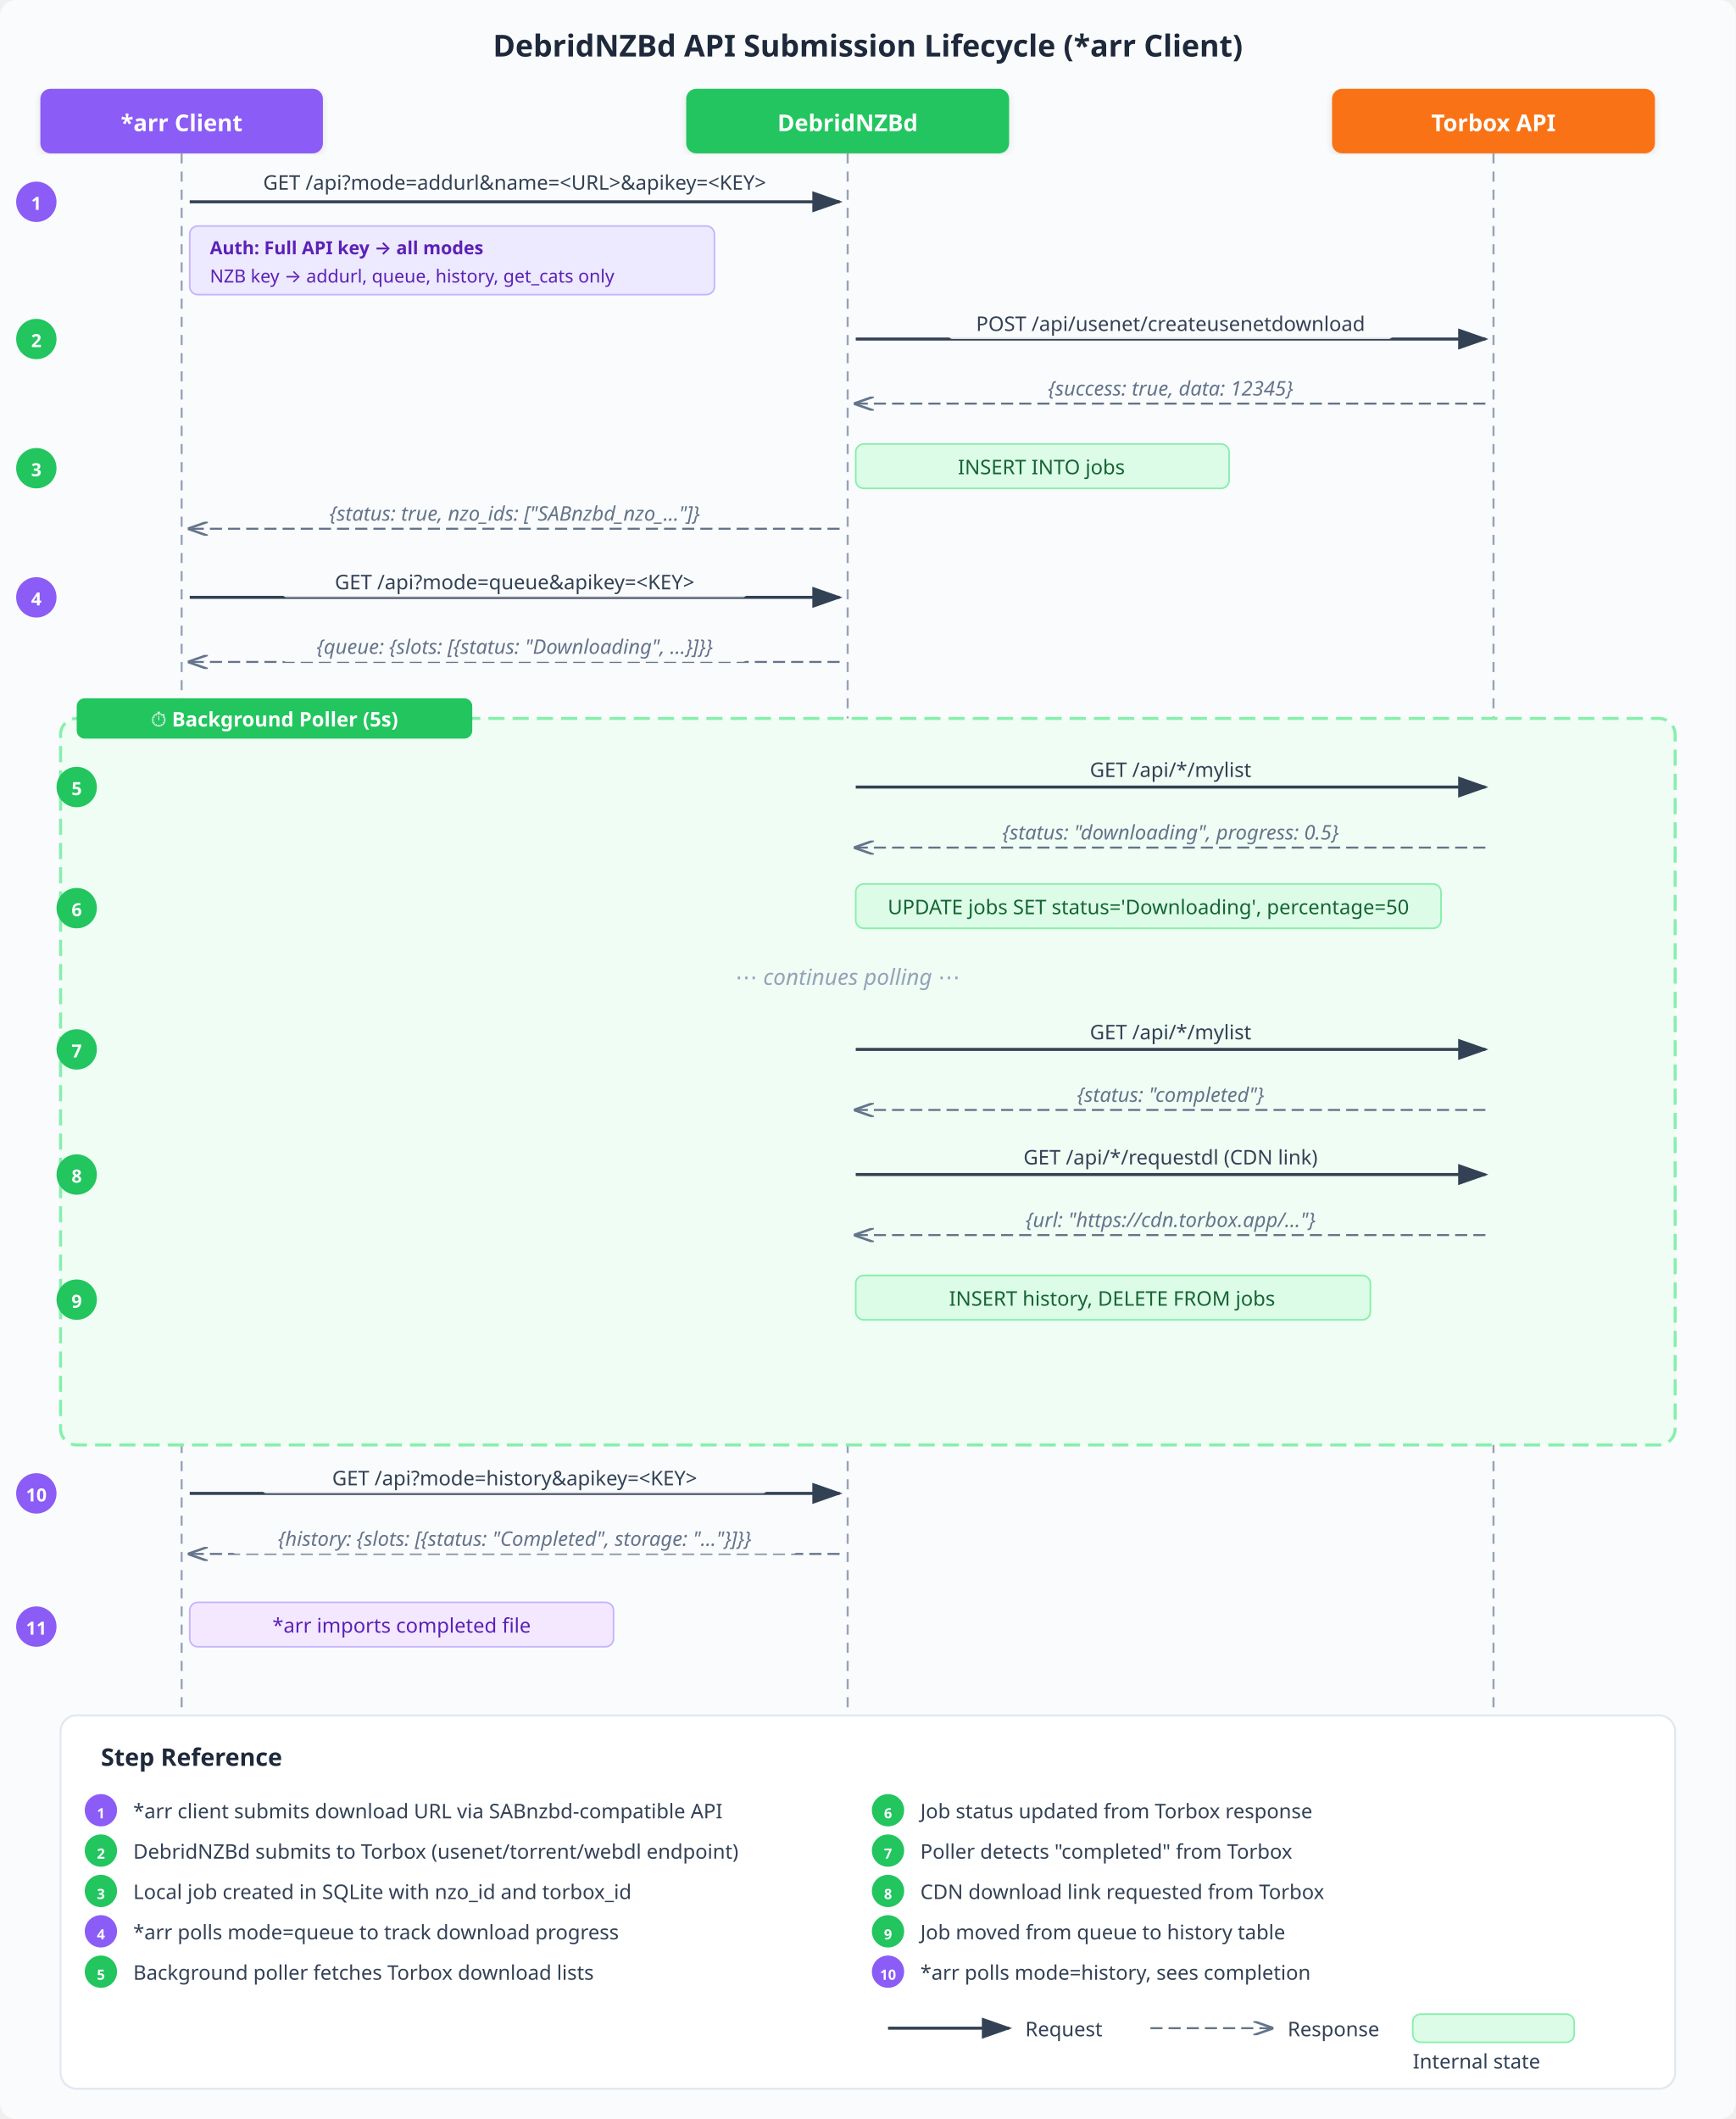
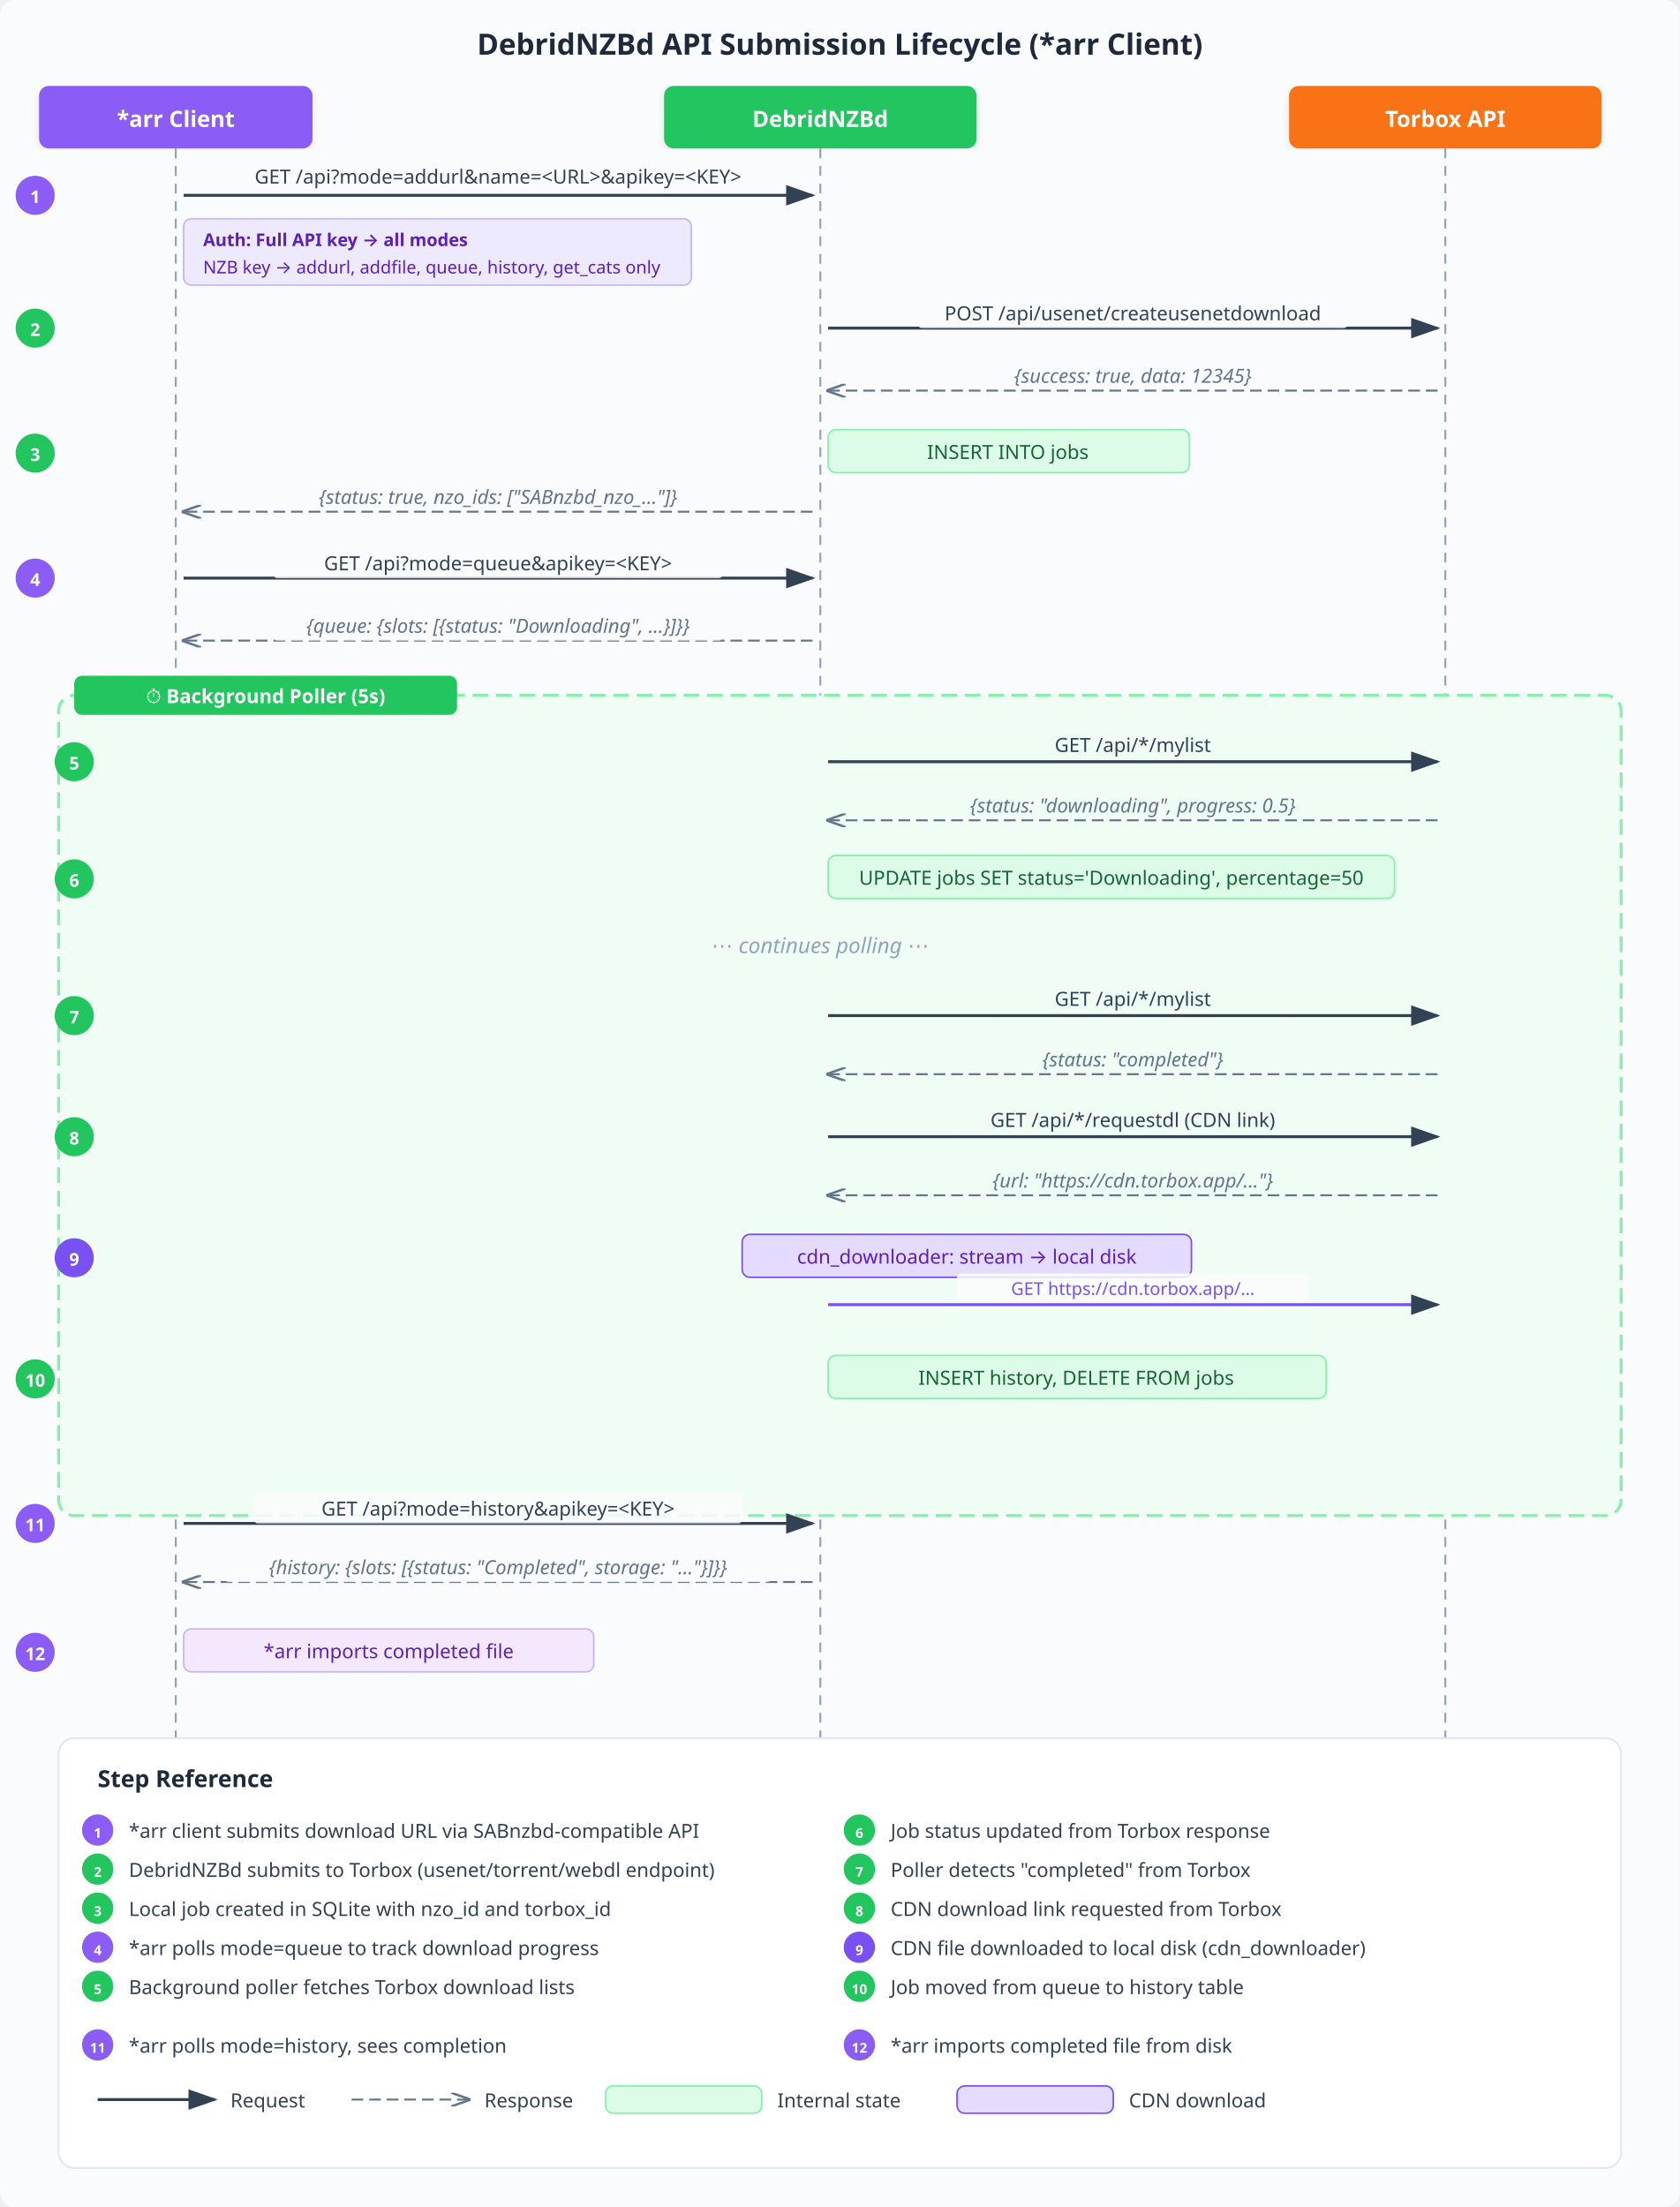
- <svg xmlns="http://www.w3.org/2000/svg" viewBox="0 0 860 1050" font-family="'Segoe UI', system-ui, -apple-system, sans-serif">
+ <svg xmlns="http://www.w3.org/2000/svg" viewBox="0 0 860 1130" font-family="'Segoe UI', system-ui, -apple-system, sans-serif">
  <defs>
    <marker id="arrowFilled" markerWidth="10" markerHeight="7" refX="9" refY="3.5" orient="auto">
      <polygon points="0 0, 10 3.5, 0 7" fill="#334155" />
    </marker>
    <marker id="arrowOpen" markerWidth="10" markerHeight="7" refX="9" refY="3.5" orient="auto">
      <polyline points="0 0, 10 3.5, 0 7" fill="none" stroke="#64748b" stroke-width="1.2" />
    </marker>
    <filter id="shadow" x="-2%" y="-2%" width="104%" height="104%">
      <feDropShadow dx="0" dy="1" stdDeviation="2" flood-opacity="0.1" />
    </filter>
  </defs>
-   <rect width="860" height="1050" fill="#fafbfc" rx="8" />
+   <rect width="860" height="1130" fill="#fafbfc" rx="8" />
  <text x="430" y="28" text-anchor="middle" font-size="15" font-weight="700" fill="#1e293b">DebridNZBd API Submission Lifecycle (*arr Client)</text>
  <rect x="20" y="44" width="140" height="32" rx="5" fill="#8b5cf6" filter="url(#shadow)" />
  <text x="90" y="65" text-anchor="middle" fill="white" font-size="11.5" font-weight="600">*arr Client</text>
  <rect x="340" y="44" width="160" height="32" rx="5" fill="#22c55e" filter="url(#shadow)" />
  <text x="420" y="65" text-anchor="middle" fill="white" font-size="11.5" font-weight="600">DebridNZBd</text>
  <rect x="660" y="44" width="160" height="32" rx="5" fill="#f97316" filter="url(#shadow)" />
  <text x="740" y="65" text-anchor="middle" fill="white" font-size="11.5" font-weight="600">Torbox API</text>
-   <line x1="90" y1="76" x2="90" y2="940" stroke="#94a3b8" stroke-width="1" stroke-dasharray="5,4" />
-   <line x1="420" y1="76" x2="420" y2="940" stroke="#94a3b8" stroke-width="1" stroke-dasharray="5,4" />
-   <line x1="740" y1="76" x2="740" y2="940" stroke="#94a3b8" stroke-width="1" stroke-dasharray="5,4" />
+   <line x1="90" y1="76" x2="90" y2="1020" stroke="#94a3b8" stroke-width="1" stroke-dasharray="5,4" />
+   <line x1="420" y1="76" x2="420" y2="1020" stroke="#94a3b8" stroke-width="1" stroke-dasharray="5,4" />
+   <line x1="740" y1="76" x2="740" y2="1020" stroke="#94a3b8" stroke-width="1" stroke-dasharray="5,4" />
  <circle cx="18" cy="100" r="10" fill="#8b5cf6" />
  <text x="18" y="104" text-anchor="middle" fill="white" font-size="9" font-weight="700">1</text>
  <line x1="94" y1="100" x2="416" y2="100" stroke="#334155" stroke-width="1.5" marker-end="url(#arrowFilled)" />
  <rect x="120" y="82" width="270" height="16" rx="2" fill="#fafbfc" opacity="0.85" />
  <text x="255" y="94" text-anchor="middle" font-size="10" fill="#334155">GET /api?mode=addurl&amp;name=&lt;URL&gt;&amp;apikey=&lt;KEY&gt;</text>
  <rect x="94" y="112" width="260" height="34" rx="4" fill="#ede9fe" stroke="#c4b5fd" stroke-width="0.8" />
  <text x="104" y="126" font-size="9" fill="#5b21b6" font-weight="600">Auth: Full API key → all modes</text>
-   <text x="104" y="140" font-size="9" fill="#5b21b6">NZB key → addurl, queue, history, get_cats only</text>
+   <text x="104" y="140" font-size="9" fill="#5b21b6">NZB key → addurl, addfile, queue, history, get_cats only</text>
  <circle cx="18" cy="168" r="10" fill="#22c55e" />
  <text x="18" y="172" text-anchor="middle" fill="white" font-size="9" font-weight="700">2</text>
  <line x1="424" y1="168" x2="736" y2="168" stroke="#334155" stroke-width="1.5" marker-end="url(#arrowFilled)" />
  <rect x="470" y="152" width="220" height="16" rx="2" fill="#fafbfc" opacity="0.85" />
  <text x="580" y="164" text-anchor="middle" font-size="10" fill="#334155">POST /api/usenet/createusenetdownload</text>
  <line x1="736" y1="200" x2="424" y2="200" stroke="#64748b" stroke-width="1" stroke-dasharray="6,3" marker-end="url(#arrowOpen)" />
  <rect x="540" y="185" width="168" height="14" rx="2" fill="#fafbfc" opacity="0.85" />
  <text x="580" y="196" text-anchor="middle" font-size="10" fill="#64748b" font-style="italic">{success: true, data: 12345}</text>
  <circle cx="18" cy="232" r="10" fill="#22c55e" />
  <text x="18" y="236" text-anchor="middle" fill="white" font-size="9" font-weight="700">3</text>
  <rect x="424" y="220" width="185" height="22" rx="4" fill="#dcfce7" stroke="#86efac" stroke-width="0.8" />
  <text x="516" y="235" text-anchor="middle" font-size="10" fill="#166534">INSERT INTO jobs</text>
  <line x1="416" y1="262" x2="94" y2="262" stroke="#64748b" stroke-width="1" stroke-dasharray="6,3" marker-end="url(#arrowOpen)" />
  <rect x="155" y="247" width="190" height="14" rx="2" fill="#fafbfc" opacity="0.85" />
  <text x="255" y="258" text-anchor="middle" font-size="10" fill="#64748b" font-style="italic">{status: true, nzo_ids: ["SABnzbd_nzo_…"]}</text>
  <circle cx="18" cy="296" r="10" fill="#8b5cf6" />
  <text x="18" y="300" text-anchor="middle" fill="white" font-size="9" font-weight="700">4</text>
  <line x1="94" y1="296" x2="416" y2="296" stroke="#334155" stroke-width="1.5" marker-end="url(#arrowFilled)" />
  <rect x="140" y="280" width="230" height="16" rx="2" fill="#fafbfc" opacity="0.85" />
  <text x="255" y="292" text-anchor="middle" font-size="10" fill="#334155">GET /api?mode=queue&amp;apikey=&lt;KEY&gt;</text>
  <line x1="416" y1="328" x2="94" y2="328" stroke="#64748b" stroke-width="1" stroke-dasharray="6,3" marker-end="url(#arrowOpen)" />
  <rect x="140" y="312" width="230" height="16" rx="2" fill="#fafbfc" opacity="0.85" />
  <text x="255" y="324" text-anchor="middle" font-size="10" fill="#64748b" font-style="italic">{queue: {slots: [{status: "Downloading", …}]}}</text>
-   <rect x="30" y="356" width="800" height="360" rx="8" fill="#f0fdf4" stroke="#86efac" stroke-width="1.5" stroke-dasharray="8,4" />
+   <rect x="30" y="356" width="800" height="420" rx="8" fill="#f0fdf4" stroke="#86efac" stroke-width="1.5" stroke-dasharray="8,4" />
  <rect x="38" y="346" width="196" height="20" rx="4" fill="#22c55e" />
  <text x="136" y="360" text-anchor="middle" font-size="10" font-weight="600" fill="white">⏱ Background Poller (5s)</text>
  <circle cx="38" cy="390" r="10" fill="#22c55e" />
  <text x="38" y="394" text-anchor="middle" fill="white" font-size="9" font-weight="700">5</text>
  <line x1="424" y1="390" x2="736" y2="390" stroke="#334155" stroke-width="1.5" marker-end="url(#arrowFilled)" />
  <rect x="510" y="374" width="150" height="14" rx="2" fill="#f0fdf4" opacity="0.9" />
  <text x="580" y="385" text-anchor="middle" font-size="10" fill="#334155">GET /api/*/mylist</text>
  <line x1="736" y1="420" x2="424" y2="420" stroke="#64748b" stroke-width="1" stroke-dasharray="6,3" marker-end="url(#arrowOpen)" />
  <rect x="480" y="405" width="200" height="14" rx="2" fill="#f0fdf4" opacity="0.9" />
  <text x="580" y="416" text-anchor="middle" font-size="10" fill="#64748b" font-style="italic">{status: "downloading", progress: 0.5}</text>
  <circle cx="38" cy="450" r="10" fill="#22c55e" />
  <text x="38" y="454" text-anchor="middle" fill="white" font-size="9" font-weight="700">6</text>
  <rect x="424" y="438" width="290" height="22" rx="4" fill="#dcfce7" stroke="#86efac" stroke-width="0.8" />
  <text x="569" y="453" text-anchor="middle" font-size="10" fill="#166534">UPDATE jobs SET status='Downloading', percentage=50</text>
  <text x="420" y="488" text-anchor="middle" font-size="11" fill="#94a3b8" font-style="italic">⋯ continues polling ⋯</text>
  <circle cx="38" cy="520" r="10" fill="#22c55e" />
  <text x="38" y="524" text-anchor="middle" fill="white" font-size="9" font-weight="700">7</text>
  <line x1="424" y1="520" x2="736" y2="520" stroke="#334155" stroke-width="1.5" marker-end="url(#arrowFilled)" />
  <rect x="510" y="504" width="150" height="14" rx="2" fill="#f0fdf4" opacity="0.9" />
  <text x="580" y="515" text-anchor="middle" font-size="10" fill="#334155">GET /api/*/mylist</text>
  <line x1="736" y1="550" x2="424" y2="550" stroke="#64748b" stroke-width="1" stroke-dasharray="6,3" marker-end="url(#arrowOpen)" />
  <rect x="530" y="535" width="150" height="14" rx="2" fill="#f0fdf4" opacity="0.9" />
  <text x="580" y="546" text-anchor="middle" font-size="10" fill="#64748b" font-style="italic">{status: "completed"}</text>
  <circle cx="38" cy="582" r="10" fill="#22c55e" />
  <text x="38" y="586" text-anchor="middle" fill="white" font-size="9" font-weight="700">8</text>
  <line x1="424" y1="582" x2="736" y2="582" stroke="#334155" stroke-width="1.5" marker-end="url(#arrowFilled)" />
  <rect x="490" y="566" width="190" height="14" rx="2" fill="#f0fdf4" opacity="0.9" />
  <text x="580" y="577" text-anchor="middle" font-size="10" fill="#334155">GET /api/*/requestdl (CDN link)</text>
  <line x1="736" y1="612" x2="424" y2="612" stroke="#64748b" stroke-width="1" stroke-dasharray="6,3" marker-end="url(#arrowOpen)" />
  <rect x="470" y="597" width="210" height="14" rx="2" fill="#f0fdf4" opacity="0.9" />
  <text x="580" y="608" text-anchor="middle" font-size="10" fill="#64748b" font-style="italic">{url: "https://cdn.torbox.app/…"}</text>
-   <circle cx="38" cy="644" r="10" fill="#22c55e" />
+   <circle cx="38" cy="644" r="10" fill="#7950f2" />
  <text x="38" y="648" text-anchor="middle" fill="white" font-size="9" font-weight="700">9</text>
-   <rect x="424" y="632" width="255" height="22" rx="4" fill="#dcfce7" stroke="#86efac" stroke-width="0.8" />
-   <text x="551" y="647" text-anchor="middle" font-size="10" fill="#166534">INSERT history, DELETE FROM jobs</text>
-   <circle cx="18" cy="740" r="10" fill="#8b5cf6" />
-   <text x="18" y="744" text-anchor="middle" fill="white" font-size="9" font-weight="700">10</text>
-   <line x1="94" y1="740" x2="416" y2="740" stroke="#334155" stroke-width="1.5" marker-end="url(#arrowFilled)" />
-   <rect x="130" y="724" width="250" height="16" rx="2" fill="#fafbfc" opacity="0.85" />
-   <text x="255" y="736" text-anchor="middle" font-size="10" fill="#334155">GET /api?mode=history&amp;apikey=&lt;KEY&gt;</text>
-   <line x1="416" y1="770" x2="94" y2="770" stroke="#64748b" stroke-width="1" stroke-dasharray="6,3" marker-end="url(#arrowOpen)" />
-   <rect x="115" y="754" width="280" height="16" rx="2" fill="#fafbfc" opacity="0.85" />
-   <text x="255" y="766" text-anchor="middle" font-size="10" fill="#64748b" font-style="italic">{history: {slots: [{status: "Completed", storage: "…"}]}}</text>
-   <circle cx="18" cy="806" r="10" fill="#8b5cf6" />
-   <text x="18" y="810" text-anchor="middle" fill="white" font-size="9" font-weight="700">11</text>
-   <rect x="94" y="794" width="210" height="22" rx="4" fill="#f3e8ff" stroke="#c4b5fd" stroke-width="0.8" />
-   <text x="199" y="809" text-anchor="middle" font-size="10" fill="#5b21b6">*arr imports completed file</text>
-   <rect x="30" y="850" width="800" height="185" rx="8" fill="white" stroke="#e2e8f0" stroke-width="1" />
-   <text x="50" y="875" font-size="12" font-weight="700" fill="#1e293b">Step Reference</text>
-   <circle cx="50" cy="897" r="8" fill="#8b5cf6" />
-   <text x="50" y="901" text-anchor="middle" fill="white" font-size="7" font-weight="700">1</text>
-   <text x="66" y="901" font-size="10" fill="#334155">*arr client submits download URL via SABnzbd-compatible API</text>
-   <circle cx="50" cy="917" r="8" fill="#22c55e" />
-   <text x="50" y="921" text-anchor="middle" fill="white" font-size="7" font-weight="700">2</text>
-   <text x="66" y="921" font-size="10" fill="#334155">DebridNZBd submits to Torbox (usenet/torrent/webdl endpoint)</text>
-   <circle cx="50" cy="937" r="8" fill="#22c55e" />
-   <text x="50" y="941" text-anchor="middle" fill="white" font-size="7" font-weight="700">3</text>
-   <text x="66" y="941" font-size="10" fill="#334155">Local job created in SQLite with nzo_id and torbox_id</text>
-   <circle cx="50" cy="957" r="8" fill="#8b5cf6" />
-   <text x="50" y="961" text-anchor="middle" fill="white" font-size="7" font-weight="700">4</text>
-   <text x="66" y="961" font-size="10" fill="#334155">*arr polls mode=queue to track download progress</text>
+   <rect x="380" y="632" width="230" height="22" rx="4" fill="#e5dbff" stroke="#7950f2" stroke-width="0.8" />
+   <text x="495" y="647" text-anchor="middle" font-size="10" fill="#5b21b6">cdn_downloader: stream → local disk</text>
+   <line x1="424" y1="668" x2="736" y2="668" stroke="#7950f2" stroke-width="1.5" marker-end="url(#arrowFilled)" />
+   <rect x="490" y="652" width="180" height="14" rx="2" fill="#fafbfc" opacity="0.85" />
+   <text x="580" y="663" text-anchor="middle" font-size="9" fill="#7950f2">GET https://cdn.torbox.app/…</text>
+   <circle cx="18" cy="706" r="10" fill="#22c55e" />
+   <text x="18" y="710" text-anchor="middle" fill="white" font-size="9" font-weight="700">10</text>
+   <rect x="424" y="694" width="255" height="22" rx="4" fill="#dcfce7" stroke="#86efac" stroke-width="0.8" />
+   <text x="551" y="709" text-anchor="middle" font-size="10" fill="#166534">INSERT history, DELETE FROM jobs</text>
+   <circle cx="18" cy="780" r="10" fill="#8b5cf6" />
+   <text x="18" y="784" text-anchor="middle" fill="white" font-size="9" font-weight="700">11</text>
+   <line x1="94" y1="780" x2="416" y2="780" stroke="#334155" stroke-width="1.5" marker-end="url(#arrowFilled)" />
+   <rect x="130" y="764" width="250" height="16" rx="2" fill="#fafbfc" opacity="0.85" />
+   <text x="255" y="776" text-anchor="middle" font-size="10" fill="#334155">GET /api?mode=history&amp;apikey=&lt;KEY&gt;</text>
+   <line x1="416" y1="810" x2="94" y2="810" stroke="#64748b" stroke-width="1" stroke-dasharray="6,3" marker-end="url(#arrowOpen)" />
+   <rect x="115" y="794" width="280" height="16" rx="2" fill="#fafbfc" opacity="0.85" />
+   <text x="255" y="806" text-anchor="middle" font-size="10" fill="#64748b" font-style="italic">{history: {slots: [{status: "Completed", storage: "…"}]}}</text>
+   <circle cx="18" cy="846" r="10" fill="#8b5cf6" />
+   <text x="18" y="850" text-anchor="middle" fill="white" font-size="9" font-weight="700">12</text>
+   <rect x="94" y="834" width="210" height="22" rx="4" fill="#f3e8ff" stroke="#c4b5fd" stroke-width="0.8" />
+   <text x="199" y="849" text-anchor="middle" font-size="10" fill="#5b21b6">*arr imports completed file</text>
+   <rect x="30" y="890" width="800" height="220" rx="8" fill="white" stroke="#e2e8f0" stroke-width="1" />
+   <text x="50" y="915" font-size="12" font-weight="700" fill="#1e293b">Step Reference</text>
+   <circle cx="50" cy="937" r="8" fill="#8b5cf6" />
+   <text x="50" y="941" text-anchor="middle" fill="white" font-size="7" font-weight="700">1</text>
+   <text x="66" y="941" font-size="10" fill="#334155">*arr client submits download URL via SABnzbd-compatible API</text>
+   <circle cx="50" cy="957" r="8" fill="#22c55e" />
+   <text x="50" y="961" text-anchor="middle" fill="white" font-size="7" font-weight="700">2</text>
+   <text x="66" y="961" font-size="10" fill="#334155">DebridNZBd submits to Torbox (usenet/torrent/webdl endpoint)</text>
  <circle cx="50" cy="977" r="8" fill="#22c55e" />
-   <text x="50" y="981" text-anchor="middle" fill="white" font-size="7" font-weight="700">5</text>
-   <text x="66" y="981" font-size="10" fill="#334155">Background poller fetches Torbox download lists</text>
-   <circle cx="440" cy="897" r="8" fill="#22c55e" />
-   <text x="440" y="901" text-anchor="middle" fill="white" font-size="7" font-weight="700">6</text>
-   <text x="456" y="901" font-size="10" fill="#334155">Job status updated from Torbox response</text>
-   <circle cx="440" cy="917" r="8" fill="#22c55e" />
-   <text x="440" y="921" text-anchor="middle" fill="white" font-size="7" font-weight="700">7</text>
-   <text x="456" y="921" font-size="10" fill="#334155">Poller detects "completed" from Torbox</text>
+   <text x="50" y="981" text-anchor="middle" fill="white" font-size="7" font-weight="700">3</text>
+   <text x="66" y="981" font-size="10" fill="#334155">Local job created in SQLite with nzo_id and torbox_id</text>
+   <circle cx="50" cy="997" r="8" fill="#8b5cf6" />
+   <text x="50" y="1001" text-anchor="middle" fill="white" font-size="7" font-weight="700">4</text>
+   <text x="66" y="1001" font-size="10" fill="#334155">*arr polls mode=queue to track download progress</text>
+   <circle cx="50" cy="1017" r="8" fill="#22c55e" />
+   <text x="50" y="1021" text-anchor="middle" fill="white" font-size="7" font-weight="700">5</text>
+   <text x="66" y="1021" font-size="10" fill="#334155">Background poller fetches Torbox download lists</text>
  <circle cx="440" cy="937" r="8" fill="#22c55e" />
-   <text x="440" y="941" text-anchor="middle" fill="white" font-size="7" font-weight="700">8</text>
-   <text x="456" y="941" font-size="10" fill="#334155">CDN download link requested from Torbox</text>
+   <text x="440" y="941" text-anchor="middle" fill="white" font-size="7" font-weight="700">6</text>
+   <text x="456" y="941" font-size="10" fill="#334155">Job status updated from Torbox response</text>
  <circle cx="440" cy="957" r="8" fill="#22c55e" />
-   <text x="440" y="961" text-anchor="middle" fill="white" font-size="7" font-weight="700">9</text>
-   <text x="456" y="961" font-size="10" fill="#334155">Job moved from queue to history table</text>
-   <circle cx="440" cy="977" r="8" fill="#8b5cf6" />
-   <text x="440" y="981" text-anchor="middle" fill="white" font-size="7" font-weight="700">10</text>
-   <text x="456" y="981" font-size="10" fill="#334155">*arr polls mode=history, sees completion</text>
-   <line x1="440" y1="1005" x2="500" y2="1005" stroke="#334155" stroke-width="1.5" marker-end="url(#arrowFilled)" />
-   <text x="508" y="1009" font-size="10" fill="#334155">Request</text>
-   <line x1="570" y1="1005" x2="630" y2="1005" stroke="#64748b" stroke-width="1" stroke-dasharray="6,3" marker-end="url(#arrowOpen)" />
-   <text x="638" y="1009" font-size="10" fill="#334155">Response</text>
-   <rect x="700" y="998" width="80" height="14" rx="4" fill="#dcfce7" stroke="#86efac" stroke-width="0.8" />
-   <text x="700" y="1025" font-size="10" fill="#334155">Internal state</text>
+   <text x="440" y="961" text-anchor="middle" fill="white" font-size="7" font-weight="700">7</text>
+   <text x="456" y="961" font-size="10" fill="#334155">Poller detects "completed" from Torbox</text>
+   <circle cx="440" cy="977" r="8" fill="#22c55e" />
+   <text x="440" y="981" text-anchor="middle" fill="white" font-size="7" font-weight="700">8</text>
+   <text x="456" y="981" font-size="10" fill="#334155">CDN download link requested from Torbox</text>
+   <circle cx="440" cy="997" r="8" fill="#7950f2" />
+   <text x="440" y="1001" text-anchor="middle" fill="white" font-size="7" font-weight="700">9</text>
+   <text x="456" y="1001" font-size="10" fill="#334155">CDN file downloaded to local disk (cdn_downloader)</text>
+   <circle cx="440" cy="1017" r="8" fill="#22c55e" />
+   <text x="440" y="1021" text-anchor="middle" fill="white" font-size="7" font-weight="700">10</text>
+   <text x="456" y="1021" font-size="10" fill="#334155">Job moved from queue to history table</text>
+   <circle cx="50" cy="1047" r="8" fill="#8b5cf6" />
+   <text x="50" y="1051" text-anchor="middle" fill="white" font-size="7" font-weight="700">11</text>
+   <text x="66" y="1051" font-size="10" fill="#334155">*arr polls mode=history, sees completion</text>
+   <circle cx="440" cy="1047" r="8" fill="#8b5cf6" />
+   <text x="440" y="1051" text-anchor="middle" fill="white" font-size="7" font-weight="700">12</text>
+   <text x="456" y="1051" font-size="10" fill="#334155">*arr imports completed file from disk</text>
+   <line x1="50" y1="1075" x2="110" y2="1075" stroke="#334155" stroke-width="1.5" marker-end="url(#arrowFilled)" />
+   <text x="118" y="1079" font-size="10" fill="#334155">Request</text>
+   <line x1="180" y1="1075" x2="240" y2="1075" stroke="#64748b" stroke-width="1" stroke-dasharray="6,3" marker-end="url(#arrowOpen)" />
+   <text x="248" y="1079" font-size="10" fill="#334155">Response</text>
+   <rect x="310" y="1068" width="80" height="14" rx="4" fill="#dcfce7" stroke="#86efac" stroke-width="0.8" />
+   <text x="398" y="1079" font-size="10" fill="#334155">Internal state</text>
+   <rect x="490" y="1068" width="80" height="14" rx="4" fill="#e5dbff" stroke="#7950f2" stroke-width="0.8" />
+   <text x="578" y="1079" font-size="10" fill="#334155">CDN download</text>
</svg>
